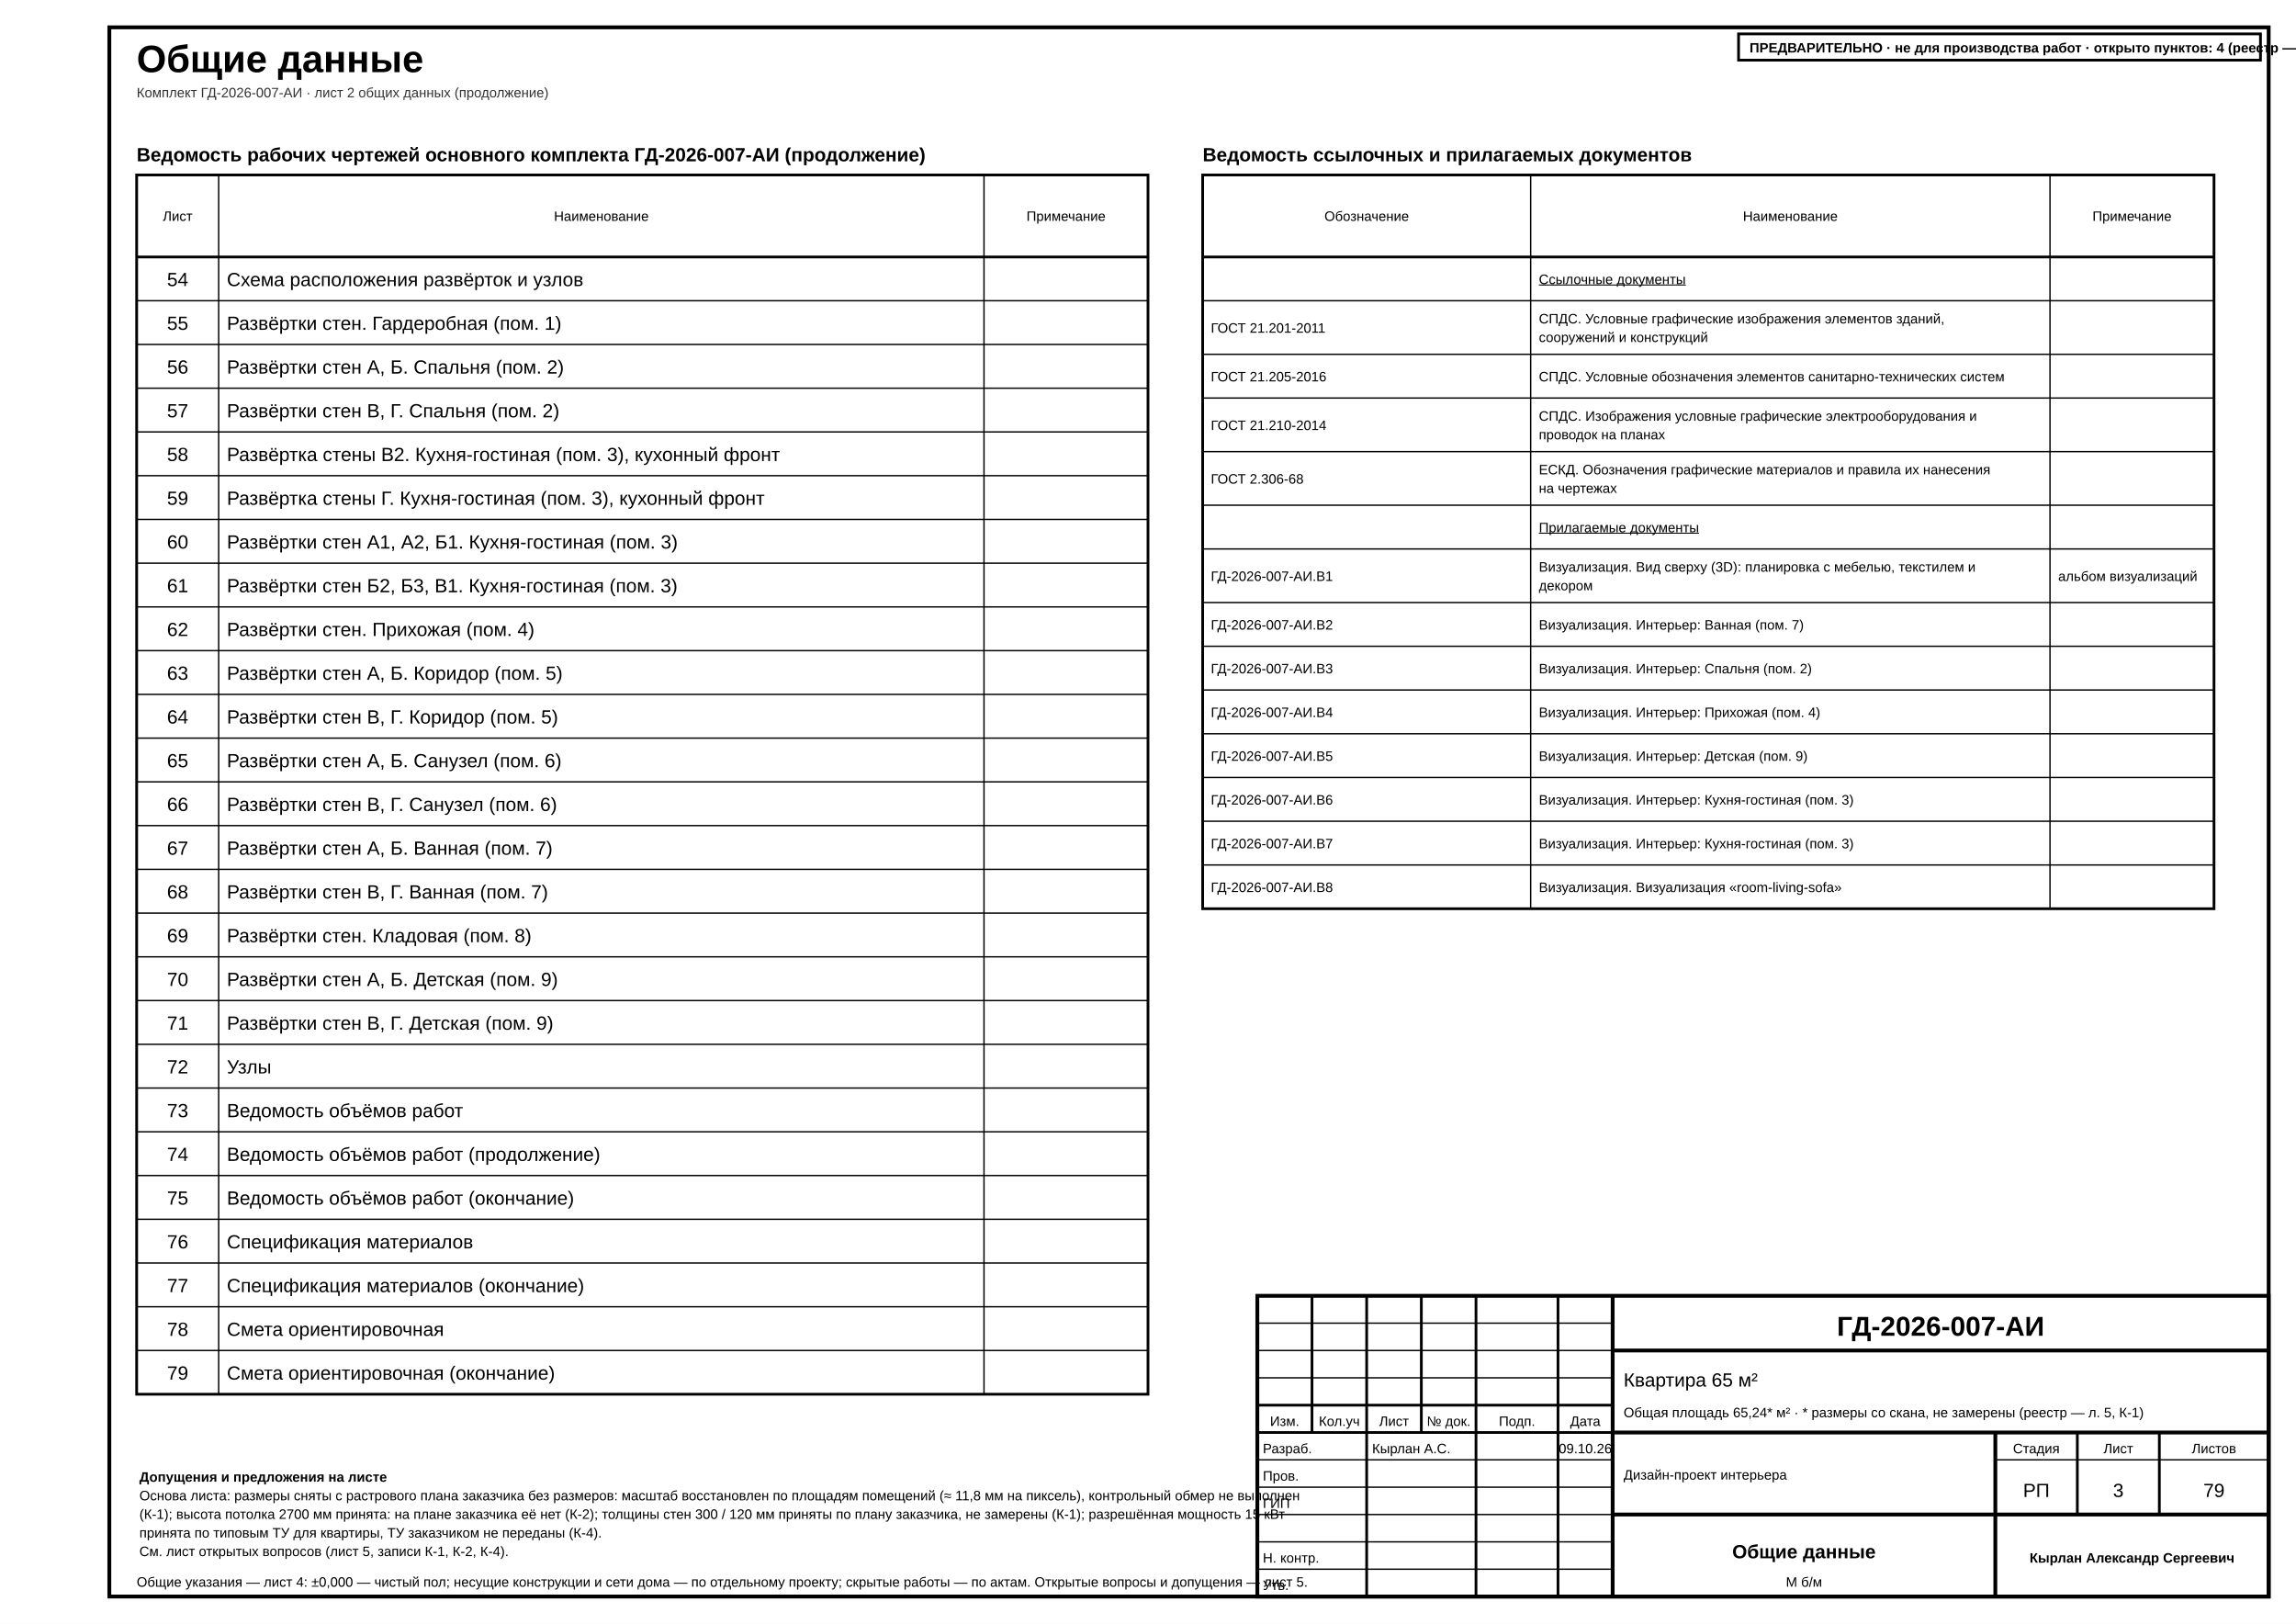
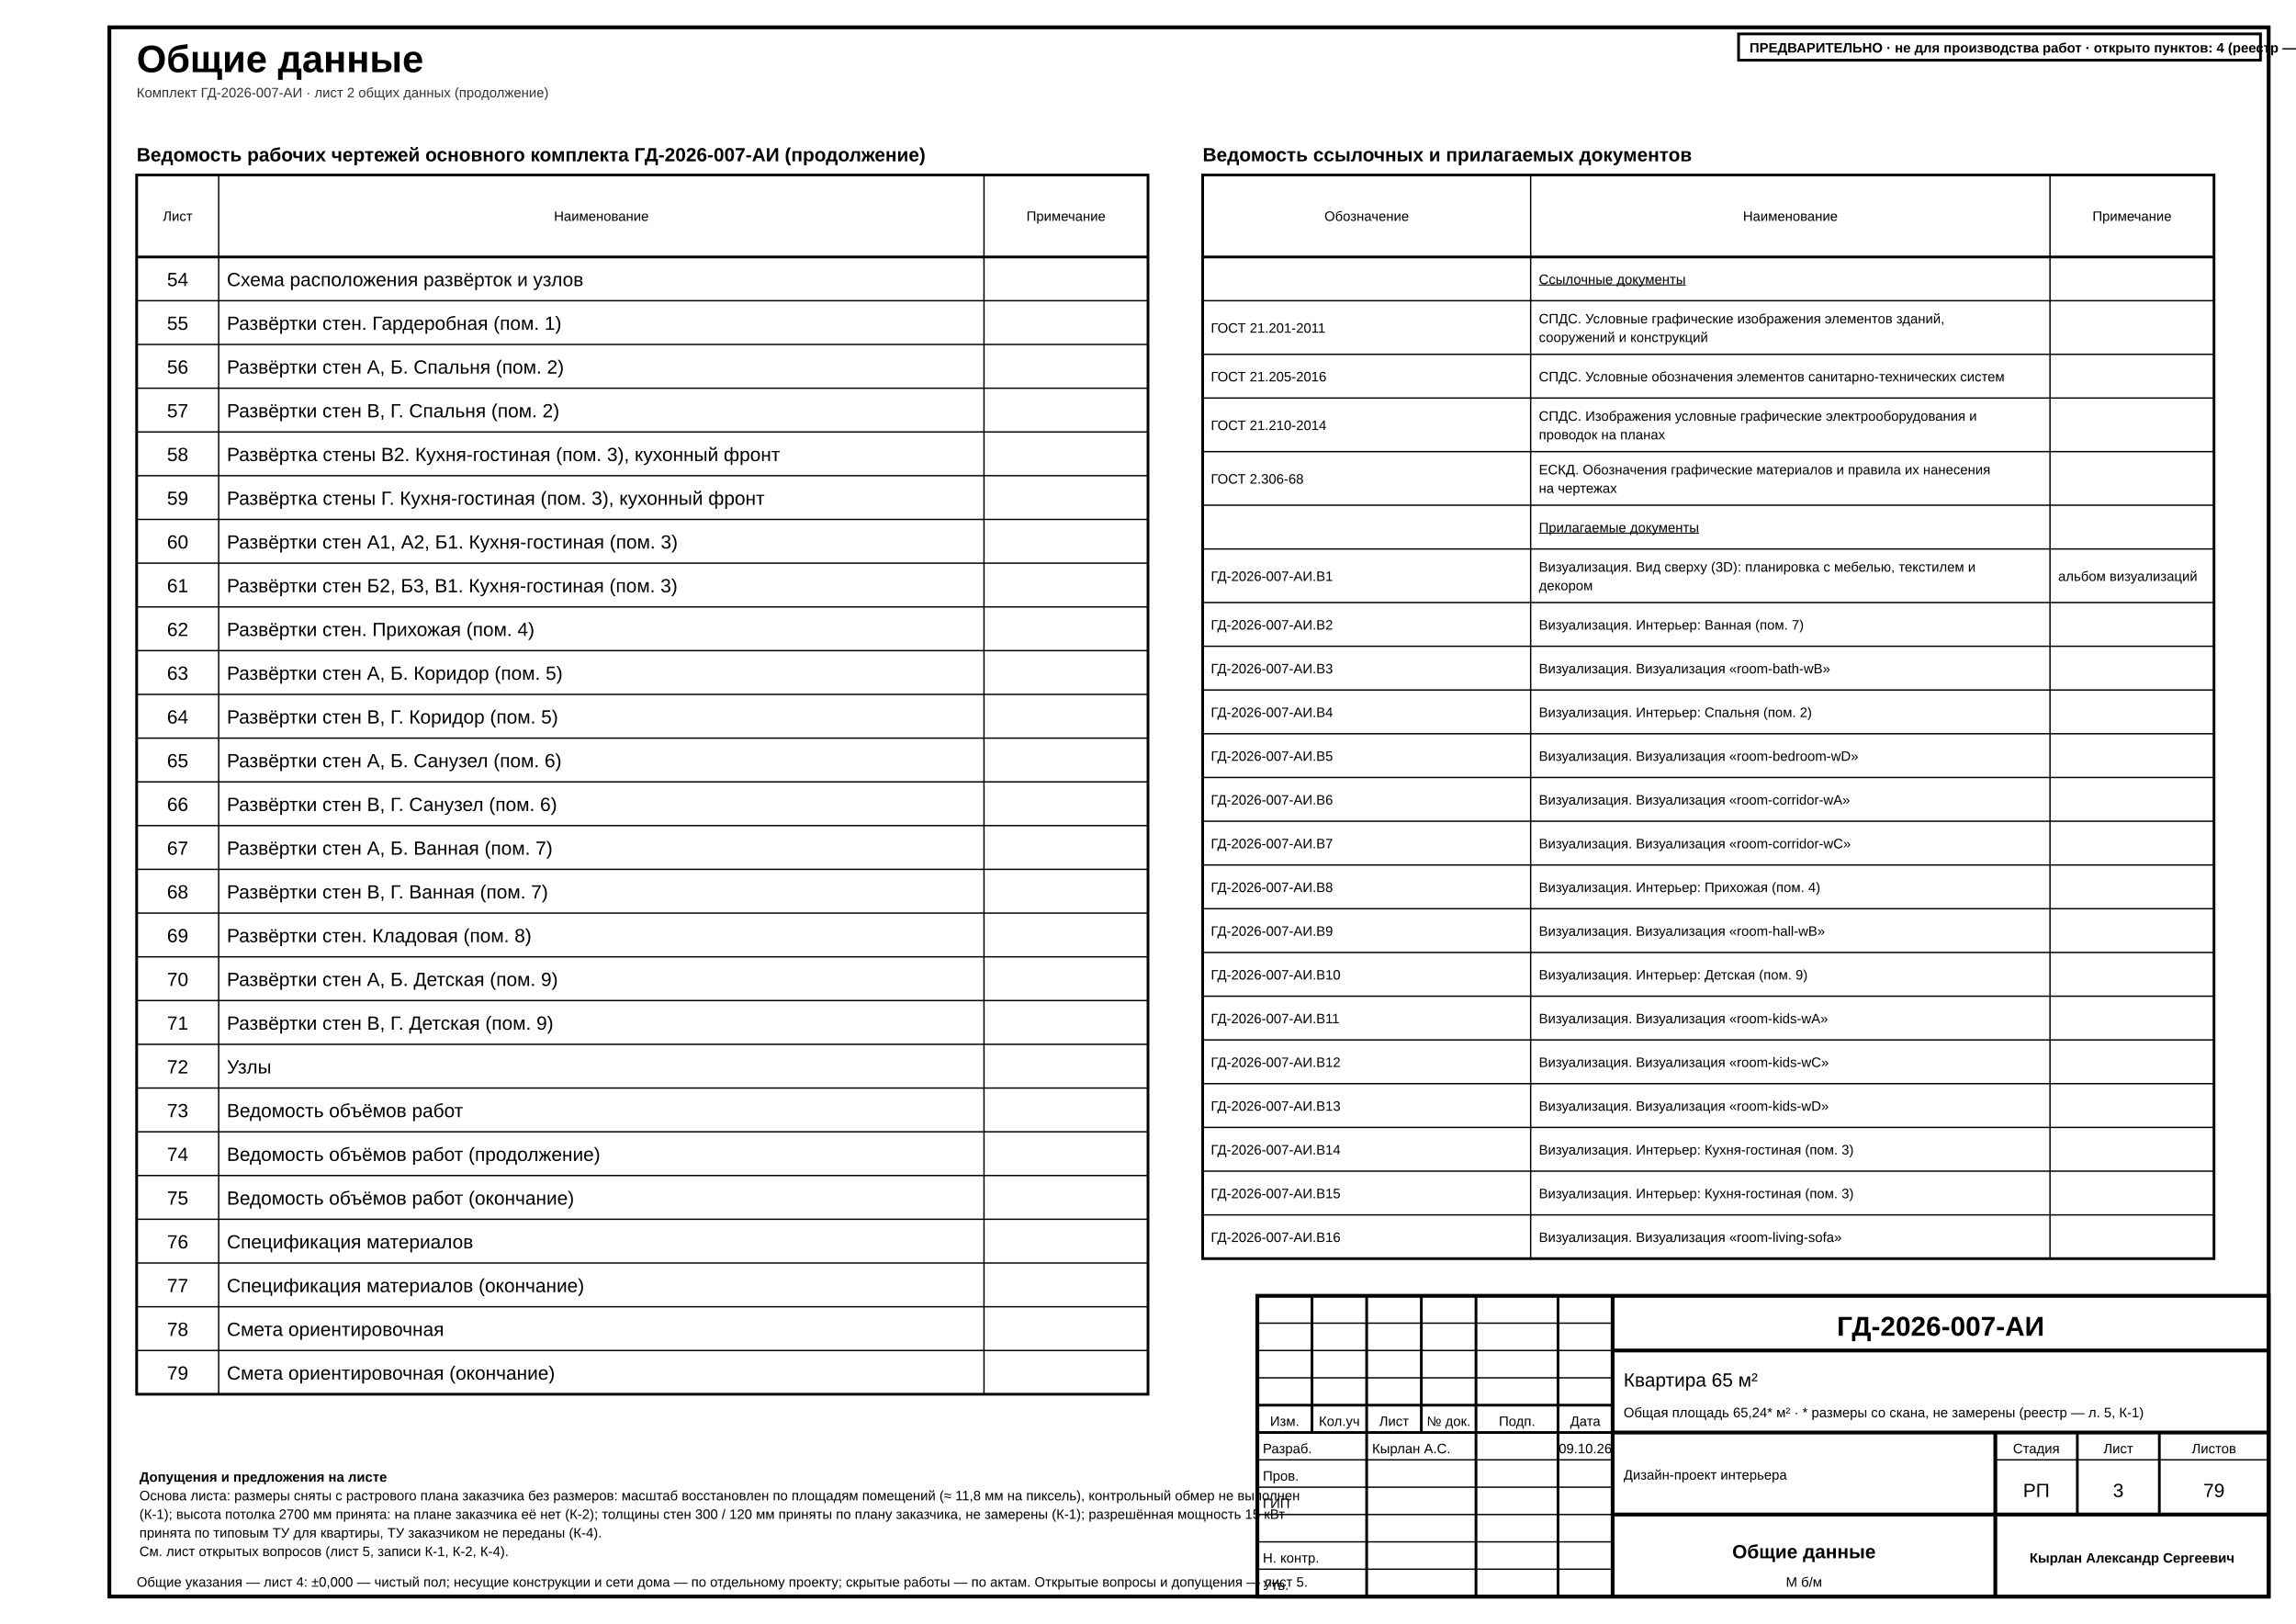
<svg xmlns="http://www.w3.org/2000/svg" width="420mm" height="297mm" viewBox="0 0 420 297" font-family="'GOST type A','ISOCPEUR','Arial Narrow',Arial,sans-serif" data-sheet="general" data-scale="б/м">
  <rect width="420" height="297" fill="#fff" />
  <rect x="20" y="5" width="395" height="287" fill="none" stroke="#000" stroke-width="0.7" />
  <text x="25" y="13.2" font-size="7" font-weight="700" fill="#000">Общие данные</text>
  <text x="25" y="17.8" font-size="2.5" fill="#333">Комплект ГД-2026-007-АИ · лист 2 общих данных (продолжение)</text>
  <g data-el="sheet-list">
    <text x="25" y="29.5" font-size="3.5" font-weight="700" fill="#000">Ведомость рабочих чертежей основного комплекта ГД-2026-007-АИ (продолжение)</text>
    <rect x="25" y="32" width="185" height="223" fill="none" stroke="#000" stroke-width="0.5" />
    <line x1="25" y1="47" x2="210" y2="47" stroke="#000" stroke-width="0.5" />
    <text x="32.5" y="40.4" font-size="2.5" text-anchor="middle" fill="#000">Лист</text>
    <line x1="40" y1="32" x2="40" y2="255" stroke="#000" stroke-width="0.25" />
    <text x="110" y="40.4" font-size="2.5" text-anchor="middle" fill="#000">Наименование</text>
    <line x1="180" y1="32" x2="180" y2="255" stroke="#000" stroke-width="0.25" />
    <text x="195" y="40.4" font-size="2.5" text-anchor="middle" fill="#000">Примечание</text>
    <g data-no="54" data-title="Схема расположения развёрток и узлов">
      <text x="32.5" y="52.33" font-size="3.5" text-anchor="middle" fill="#000">54</text>
      <text x="41.5" y="52.33" font-size="3.5" fill="#000">Схема расположения развёрток и узлов</text>
    </g>
    <line x1="25" y1="55" x2="210" y2="55" stroke="#000" stroke-width="0.25" />
    <g data-no="55" data-title="Развёртки стен. Гардеробная (пом. 1)">
      <text x="32.5" y="60.33" font-size="3.5" text-anchor="middle" fill="#000">55</text>
      <text x="41.5" y="60.33" font-size="3.5" fill="#000">Развёртки стен. Гардеробная (пом. 1)</text>
    </g>
    <line x1="25" y1="63" x2="210" y2="63" stroke="#000" stroke-width="0.25" />
    <g data-no="56" data-title="Развёртки стен А, Б. Спальня (пом. 2)">
      <text x="32.5" y="68.33" font-size="3.5" text-anchor="middle" fill="#000">56</text>
      <text x="41.5" y="68.33" font-size="3.5" fill="#000">Развёртки стен А, Б. Спальня (пом. 2)</text>
    </g>
    <line x1="25" y1="71" x2="210" y2="71" stroke="#000" stroke-width="0.25" />
    <g data-no="57" data-title="Развёртки стен В, Г. Спальня (пом. 2)">
      <text x="32.5" y="76.33" font-size="3.5" text-anchor="middle" fill="#000">57</text>
      <text x="41.5" y="76.33" font-size="3.5" fill="#000">Развёртки стен В, Г. Спальня (пом. 2)</text>
    </g>
    <line x1="25" y1="79" x2="210" y2="79" stroke="#000" stroke-width="0.25" />
    <g data-no="58" data-title="Развёртка стены В2. Кухня-гостиная (пом. 3), кухонный фронт">
      <text x="32.5" y="84.33" font-size="3.5" text-anchor="middle" fill="#000">58</text>
      <text x="41.5" y="84.33" font-size="3.5" fill="#000">Развёртка стены В2. Кухня-гостиная (пом. 3), кухонный фронт</text>
    </g>
    <line x1="25" y1="87" x2="210" y2="87" stroke="#000" stroke-width="0.25" />
    <g data-no="59" data-title="Развёртка стены Г. Кухня-гостиная (пом. 3), кухонный фронт">
      <text x="32.5" y="92.33" font-size="3.5" text-anchor="middle" fill="#000">59</text>
      <text x="41.5" y="92.33" font-size="3.5" fill="#000">Развёртка стены Г. Кухня-гостиная (пом. 3), кухонный фронт</text>
    </g>
    <line x1="25" y1="95" x2="210" y2="95" stroke="#000" stroke-width="0.25" />
    <g data-no="60" data-title="Развёртки стен А1, А2, Б1. Кухня-гостиная (пом. 3)">
      <text x="32.5" y="100.33" font-size="3.5" text-anchor="middle" fill="#000">60</text>
      <text x="41.5" y="100.33" font-size="3.5" fill="#000">Развёртки стен А1, А2, Б1. Кухня-гостиная (пом. 3)</text>
    </g>
    <line x1="25" y1="103" x2="210" y2="103" stroke="#000" stroke-width="0.25" />
    <g data-no="61" data-title="Развёртки стен Б2, Б3, В1. Кухня-гостиная (пом. 3)">
      <text x="32.5" y="108.33" font-size="3.5" text-anchor="middle" fill="#000">61</text>
      <text x="41.5" y="108.33" font-size="3.5" fill="#000">Развёртки стен Б2, Б3, В1. Кухня-гостиная (пом. 3)</text>
    </g>
    <line x1="25" y1="111" x2="210" y2="111" stroke="#000" stroke-width="0.25" />
    <g data-no="62" data-title="Развёртки стен. Прихожая (пом. 4)">
      <text x="32.5" y="116.33" font-size="3.5" text-anchor="middle" fill="#000">62</text>
      <text x="41.5" y="116.33" font-size="3.5" fill="#000">Развёртки стен. Прихожая (пом. 4)</text>
    </g>
    <line x1="25" y1="119" x2="210" y2="119" stroke="#000" stroke-width="0.25" />
    <g data-no="63" data-title="Развёртки стен А, Б. Коридор (пом. 5)">
      <text x="32.5" y="124.33" font-size="3.5" text-anchor="middle" fill="#000">63</text>
      <text x="41.5" y="124.33" font-size="3.5" fill="#000">Развёртки стен А, Б. Коридор (пом. 5)</text>
    </g>
    <line x1="25" y1="127" x2="210" y2="127" stroke="#000" stroke-width="0.25" />
    <g data-no="64" data-title="Развёртки стен В, Г. Коридор (пом. 5)">
      <text x="32.5" y="132.33" font-size="3.5" text-anchor="middle" fill="#000">64</text>
      <text x="41.5" y="132.33" font-size="3.5" fill="#000">Развёртки стен В, Г. Коридор (пом. 5)</text>
    </g>
    <line x1="25" y1="135" x2="210" y2="135" stroke="#000" stroke-width="0.25" />
    <g data-no="65" data-title="Развёртки стен А, Б. Санузел (пом. 6)">
      <text x="32.5" y="140.33" font-size="3.5" text-anchor="middle" fill="#000">65</text>
      <text x="41.5" y="140.33" font-size="3.5" fill="#000">Развёртки стен А, Б. Санузел (пом. 6)</text>
    </g>
    <line x1="25" y1="143" x2="210" y2="143" stroke="#000" stroke-width="0.25" />
    <g data-no="66" data-title="Развёртки стен В, Г. Санузел (пом. 6)">
      <text x="32.5" y="148.33" font-size="3.5" text-anchor="middle" fill="#000">66</text>
      <text x="41.5" y="148.33" font-size="3.5" fill="#000">Развёртки стен В, Г. Санузел (пом. 6)</text>
    </g>
    <line x1="25" y1="151" x2="210" y2="151" stroke="#000" stroke-width="0.25" />
    <g data-no="67" data-title="Развёртки стен А, Б. Ванная (пом. 7)">
      <text x="32.5" y="156.33" font-size="3.5" text-anchor="middle" fill="#000">67</text>
      <text x="41.5" y="156.33" font-size="3.5" fill="#000">Развёртки стен А, Б. Ванная (пом. 7)</text>
    </g>
    <line x1="25" y1="159" x2="210" y2="159" stroke="#000" stroke-width="0.25" />
    <g data-no="68" data-title="Развёртки стен В, Г. Ванная (пом. 7)">
      <text x="32.5" y="164.33" font-size="3.5" text-anchor="middle" fill="#000">68</text>
      <text x="41.5" y="164.33" font-size="3.5" fill="#000">Развёртки стен В, Г. Ванная (пом. 7)</text>
    </g>
    <line x1="25" y1="167" x2="210" y2="167" stroke="#000" stroke-width="0.25" />
    <g data-no="69" data-title="Развёртки стен. Кладовая (пом. 8)">
      <text x="32.5" y="172.33" font-size="3.5" text-anchor="middle" fill="#000">69</text>
      <text x="41.5" y="172.33" font-size="3.5" fill="#000">Развёртки стен. Кладовая (пом. 8)</text>
    </g>
    <line x1="25" y1="175" x2="210" y2="175" stroke="#000" stroke-width="0.25" />
    <g data-no="70" data-title="Развёртки стен А, Б. Детская (пом. 9)">
      <text x="32.5" y="180.33" font-size="3.5" text-anchor="middle" fill="#000">70</text>
      <text x="41.5" y="180.33" font-size="3.5" fill="#000">Развёртки стен А, Б. Детская (пом. 9)</text>
    </g>
    <line x1="25" y1="183" x2="210" y2="183" stroke="#000" stroke-width="0.25" />
    <g data-no="71" data-title="Развёртки стен В, Г. Детская (пом. 9)">
      <text x="32.5" y="188.33" font-size="3.5" text-anchor="middle" fill="#000">71</text>
      <text x="41.5" y="188.33" font-size="3.5" fill="#000">Развёртки стен В, Г. Детская (пом. 9)</text>
    </g>
    <line x1="25" y1="191" x2="210" y2="191" stroke="#000" stroke-width="0.25" />
    <g data-no="72" data-title="Узлы">
      <text x="32.5" y="196.33" font-size="3.5" text-anchor="middle" fill="#000">72</text>
      <text x="41.5" y="196.33" font-size="3.5" fill="#000">Узлы</text>
    </g>
    <line x1="25" y1="199" x2="210" y2="199" stroke="#000" stroke-width="0.25" />
    <g data-no="73" data-title="Ведомость объёмов работ">
      <text x="32.5" y="204.33" font-size="3.5" text-anchor="middle" fill="#000">73</text>
      <text x="41.5" y="204.33" font-size="3.5" fill="#000">Ведомость объёмов работ</text>
    </g>
    <line x1="25" y1="207" x2="210" y2="207" stroke="#000" stroke-width="0.25" />
    <g data-no="74" data-title="Ведомость объёмов работ (продолжение)">
      <text x="32.5" y="212.33" font-size="3.5" text-anchor="middle" fill="#000">74</text>
      <text x="41.5" y="212.33" font-size="3.5" fill="#000">Ведомость объёмов работ (продолжение)</text>
    </g>
    <line x1="25" y1="215" x2="210" y2="215" stroke="#000" stroke-width="0.25" />
    <g data-no="75" data-title="Ведомость объёмов работ (окончание)">
      <text x="32.5" y="220.33" font-size="3.5" text-anchor="middle" fill="#000">75</text>
      <text x="41.5" y="220.33" font-size="3.5" fill="#000">Ведомость объёмов работ (окончание)</text>
    </g>
    <line x1="25" y1="223" x2="210" y2="223" stroke="#000" stroke-width="0.25" />
    <g data-no="76" data-title="Спецификация материалов">
      <text x="32.5" y="228.33" font-size="3.5" text-anchor="middle" fill="#000">76</text>
      <text x="41.5" y="228.33" font-size="3.5" fill="#000">Спецификация материалов</text>
    </g>
    <line x1="25" y1="231" x2="210" y2="231" stroke="#000" stroke-width="0.25" />
    <g data-no="77" data-title="Спецификация материалов (окончание)">
      <text x="32.5" y="236.33" font-size="3.5" text-anchor="middle" fill="#000">77</text>
      <text x="41.5" y="236.33" font-size="3.5" fill="#000">Спецификация материалов (окончание)</text>
    </g>
    <line x1="25" y1="239" x2="210" y2="239" stroke="#000" stroke-width="0.25" />
    <g data-no="78" data-title="Смета ориентировочная">
      <text x="32.5" y="244.33" font-size="3.5" text-anchor="middle" fill="#000">78</text>
      <text x="41.5" y="244.33" font-size="3.5" fill="#000">Смета ориентировочная</text>
    </g>
    <line x1="25" y1="247" x2="210" y2="247" stroke="#000" stroke-width="0.25" />
    <g data-no="79" data-title="Смета ориентировочная (окончание)">
      <text x="32.5" y="252.33" font-size="3.5" text-anchor="middle" fill="#000">79</text>
      <text x="41.5" y="252.33" font-size="3.5" fill="#000">Смета ориентировочная (окончание)</text>
    </g>
  </g>
  <g data-el="ref-docs">
    <text x="220" y="29.5" font-size="3.5" font-weight="700" fill="#000">Ведомость ссылочных и прилагаемых документов</text>
-     <rect x="220" y="32" width="185" height="134.2" fill="none" stroke="#000" stroke-width="0.5" />
+     <rect x="220" y="32" width="185" height="198.2" fill="none" stroke="#000" stroke-width="0.5" />
    <line x1="220" y1="47" x2="405" y2="47" stroke="#000" stroke-width="0.5" />
    <text x="250" y="40.4" font-size="2.5" text-anchor="middle" fill="#000">Обозначение</text>
-     <line x1="280" y1="32" x2="280" y2="166.2" stroke="#000" stroke-width="0.25" />
+     <line x1="280" y1="32" x2="280" y2="230.2" stroke="#000" stroke-width="0.25" />
    <text x="327.5" y="40.4" font-size="2.5" text-anchor="middle" fill="#000">Наименование</text>
-     <line x1="375" y1="32" x2="375" y2="166.2" stroke="#000" stroke-width="0.25" />
+     <line x1="375" y1="32" x2="375" y2="230.2" stroke="#000" stroke-width="0.25" />
    <text x="390" y="40.4" font-size="2.5" text-anchor="middle" fill="#000">Примечание</text>
    <g>
      <text x="281.5" y="51.95" font-size="2.5" text-decoration="underline" fill="#000">Ссылочные документы</text>
    </g>
    <line x1="220" y1="55" x2="405" y2="55" stroke="#000" stroke-width="0.25" />
    <g>
      <text x="221.5" y="60.85" font-size="2.5" fill="#000">ГОСТ 21.201-2011</text>
      <text x="281.5" y="59.15" font-size="2.5" fill="#000">СПДС. Условные графические изображения элементов зданий,</text>
      <text x="281.5" y="62.55" font-size="2.5" fill="#000">сооружений и конструкций</text>
    </g>
    <line x1="220" y1="64.8" x2="405" y2="64.8" stroke="#000" stroke-width="0.25" />
    <g>
      <text x="221.5" y="69.75" font-size="2.5" fill="#000">ГОСТ 21.205-2016</text>
      <text x="281.5" y="69.75" font-size="2.5" fill="#000">СПДС. Условные обозначения элементов санитарно-технических систем</text>
    </g>
    <line x1="220" y1="72.8" x2="405" y2="72.8" stroke="#000" stroke-width="0.25" />
    <g>
      <text x="221.5" y="78.65" font-size="2.5" fill="#000">ГОСТ 21.210-2014</text>
      <text x="281.5" y="76.95" font-size="2.5" fill="#000">СПДС. Изображения условные графические электрооборудования и</text>
      <text x="281.5" y="80.35" font-size="2.5" fill="#000">проводок на планах</text>
    </g>
    <line x1="220" y1="82.6" x2="405" y2="82.6" stroke="#000" stroke-width="0.25" />
    <g>
      <text x="221.5" y="88.45" font-size="2.5" fill="#000">ГОСТ 2.306-68</text>
      <text x="281.5" y="86.75" font-size="2.5" fill="#000">ЕСКД. Обозначения графические материалов и правила их нанесения</text>
      <text x="281.5" y="90.15" font-size="2.5" fill="#000">на чертежах</text>
    </g>
    <line x1="220" y1="92.4" x2="405" y2="92.4" stroke="#000" stroke-width="0.25" />
    <g>
      <text x="281.5" y="97.35" font-size="2.5" text-decoration="underline" fill="#000">Прилагаемые документы</text>
    </g>
    <line x1="220" y1="100.4" x2="405" y2="100.4" stroke="#000" stroke-width="0.25" />
    <g>
      <text x="221.5" y="106.25" font-size="2.5" fill="#000">ГД-2026-007-АИ.В1</text>
      <text x="281.5" y="104.55" font-size="2.5" fill="#000">Визуализация. Вид сверху (3D): планировка с мебелью, текстилем и</text>
      <text x="281.5" y="107.95" font-size="2.5" fill="#000">декором</text>
      <text x="376.5" y="106.25" font-size="2.5" fill="#000">альбом визуализаций</text>
    </g>
    <line x1="220" y1="110.2" x2="405" y2="110.2" stroke="#000" stroke-width="0.25" />
    <g>
      <text x="221.5" y="115.15" font-size="2.5" fill="#000">ГД-2026-007-АИ.В2</text>
      <text x="281.5" y="115.15" font-size="2.5" fill="#000">Визуализация. Интерьер: Ванная (пом. 7)</text>
    </g>
    <line x1="220" y1="118.2" x2="405" y2="118.2" stroke="#000" stroke-width="0.25" />
    <g>
      <text x="221.5" y="123.15" font-size="2.5" fill="#000">ГД-2026-007-АИ.В3</text>
-       <text x="281.5" y="123.15" font-size="2.5" fill="#000">Визуализация. Интерьер: Спальня (пом. 2)</text>
+       <text x="281.5" y="123.15" font-size="2.5" fill="#000">Визуализация. Визуализация «room-bath-wB»</text>
    </g>
    <line x1="220" y1="126.2" x2="405" y2="126.2" stroke="#000" stroke-width="0.25" />
    <g>
      <text x="221.5" y="131.15" font-size="2.5" fill="#000">ГД-2026-007-АИ.В4</text>
-       <text x="281.5" y="131.15" font-size="2.5" fill="#000">Визуализация. Интерьер: Прихожая (пом. 4)</text>
+       <text x="281.5" y="131.15" font-size="2.5" fill="#000">Визуализация. Интерьер: Спальня (пом. 2)</text>
    </g>
    <line x1="220" y1="134.2" x2="405" y2="134.2" stroke="#000" stroke-width="0.25" />
    <g>
      <text x="221.5" y="139.15" font-size="2.5" fill="#000">ГД-2026-007-АИ.В5</text>
-       <text x="281.5" y="139.15" font-size="2.5" fill="#000">Визуализация. Интерьер: Детская (пом. 9)</text>
+       <text x="281.5" y="139.15" font-size="2.5" fill="#000">Визуализация. Визуализация «room-bedroom-wD»</text>
    </g>
    <line x1="220" y1="142.2" x2="405" y2="142.2" stroke="#000" stroke-width="0.25" />
    <g>
      <text x="221.5" y="147.15" font-size="2.5" fill="#000">ГД-2026-007-АИ.В6</text>
-       <text x="281.5" y="147.15" font-size="2.5" fill="#000">Визуализация. Интерьер: Кухня-гостиная (пом. 3)</text>
+       <text x="281.5" y="147.15" font-size="2.5" fill="#000">Визуализация. Визуализация «room-corridor-wA»</text>
    </g>
    <line x1="220" y1="150.2" x2="405" y2="150.2" stroke="#000" stroke-width="0.25" />
    <g>
      <text x="221.5" y="155.15" font-size="2.5" fill="#000">ГД-2026-007-АИ.В7</text>
-       <text x="281.5" y="155.15" font-size="2.5" fill="#000">Визуализация. Интерьер: Кухня-гостиная (пом. 3)</text>
+       <text x="281.5" y="155.15" font-size="2.5" fill="#000">Визуализация. Визуализация «room-corridor-wC»</text>
    </g>
    <line x1="220" y1="158.2" x2="405" y2="158.2" stroke="#000" stroke-width="0.25" />
    <g>
      <text x="221.5" y="163.15" font-size="2.5" fill="#000">ГД-2026-007-АИ.В8</text>
-       <text x="281.5" y="163.15" font-size="2.5" fill="#000">Визуализация. Визуализация «room-living-sofa»</text>
+       <text x="281.5" y="163.15" font-size="2.5" fill="#000">Визуализация. Интерьер: Прихожая (пом. 4)</text>
+     </g>
+     <line x1="220" y1="166.2" x2="405" y2="166.2" stroke="#000" stroke-width="0.25" />
+     <g>
+       <text x="221.5" y="171.15" font-size="2.5" fill="#000">ГД-2026-007-АИ.В9</text>
+       <text x="281.5" y="171.15" font-size="2.5" fill="#000">Визуализация. Визуализация «room-hall-wB»</text>
+     </g>
+     <line x1="220" y1="174.2" x2="405" y2="174.2" stroke="#000" stroke-width="0.25" />
+     <g>
+       <text x="221.5" y="179.15" font-size="2.5" fill="#000">ГД-2026-007-АИ.В10</text>
+       <text x="281.5" y="179.15" font-size="2.5" fill="#000">Визуализация. Интерьер: Детская (пом. 9)</text>
+     </g>
+     <line x1="220" y1="182.2" x2="405" y2="182.2" stroke="#000" stroke-width="0.25" />
+     <g>
+       <text x="221.5" y="187.15" font-size="2.5" fill="#000">ГД-2026-007-АИ.В11</text>
+       <text x="281.5" y="187.15" font-size="2.5" fill="#000">Визуализация. Визуализация «room-kids-wA»</text>
+     </g>
+     <line x1="220" y1="190.2" x2="405" y2="190.2" stroke="#000" stroke-width="0.25" />
+     <g>
+       <text x="221.5" y="195.15" font-size="2.5" fill="#000">ГД-2026-007-АИ.В12</text>
+       <text x="281.5" y="195.15" font-size="2.5" fill="#000">Визуализация. Визуализация «room-kids-wC»</text>
+     </g>
+     <line x1="220" y1="198.2" x2="405" y2="198.2" stroke="#000" stroke-width="0.25" />
+     <g>
+       <text x="221.5" y="203.15" font-size="2.5" fill="#000">ГД-2026-007-АИ.В13</text>
+       <text x="281.5" y="203.15" font-size="2.5" fill="#000">Визуализация. Визуализация «room-kids-wD»</text>
+     </g>
+     <line x1="220" y1="206.2" x2="405" y2="206.2" stroke="#000" stroke-width="0.25" />
+     <g>
+       <text x="221.5" y="211.15" font-size="2.5" fill="#000">ГД-2026-007-АИ.В14</text>
+       <text x="281.5" y="211.15" font-size="2.5" fill="#000">Визуализация. Интерьер: Кухня-гостиная (пом. 3)</text>
+     </g>
+     <line x1="220" y1="214.2" x2="405" y2="214.2" stroke="#000" stroke-width="0.25" />
+     <g>
+       <text x="221.5" y="219.15" font-size="2.5" fill="#000">ГД-2026-007-АИ.В15</text>
+       <text x="281.5" y="219.15" font-size="2.5" fill="#000">Визуализация. Интерьер: Кухня-гостиная (пом. 3)</text>
+     </g>
+     <line x1="220" y1="222.2" x2="405" y2="222.2" stroke="#000" stroke-width="0.25" />
+     <g>
+       <text x="221.5" y="227.15" font-size="2.5" fill="#000">ГД-2026-007-АИ.В16</text>
+       <text x="281.5" y="227.15" font-size="2.5" fill="#000">Визуализация. Визуализация «room-living-sofa»</text>
    </g>
  </g>
  <g data-deviation="sheets-count-every-sheet" />
  <g data-deviation="scale-in-stamp" />
  <g data-deviation="elevation-1:40" />
  <g data-deviation="dim-font-2.5" />
  <g data-deviation="room-circle-8" />
  <g data-el="general-ref">
    <text x="25" y="290.2" font-size="2.5" textLength="178.6" lengthAdjust="spacingAndGlyphs" fill="#000">Общие указания — лист 4: ±0,000 — чистый пол; несущие конструкции и сети дома — по отдельному проекту; скрытые работы — по актам. Открытые вопросы и допущения — лист 5.</text>
    <g data-el="open-issues-ref" data-target="5" />
  </g>
  <g data-el="assumed-notes" data-flags="" data-ids="К-1 К-2 К-4" data-level="0">
    <text x="25.5" y="271" font-size="2.5" font-weight="700" fill="#000">Допущения и предложения на листе</text>
    <text x="25.5" y="274.4" font-size="2.5" fill="#000">Основа листа: размеры сняты с растрового плана заказчика без размеров: масштаб восстановлен по площадям помещений (≈ 11,8 мм на пиксель), контрольный обмер не выполнен</text>
    <text x="25.5" y="277.8" font-size="2.5" fill="#000">(К-1); высота потолка 2700 мм принята: на плане заказчика её нет (К-2); толщины стен 300 / 120 мм приняты по плану заказчика, не замерены (К-1); разрешённая мощность 15 кВт</text>
    <text x="25.5" y="281.2" font-size="2.5" fill="#000">принята по типовым ТУ для квартиры, ТУ заказчиком не переданы (К-4).</text>
    <text x="25.5" y="284.6" font-size="2.5" fill="#000">См. лист открытых вопросов (лист 5, записи К-1, К-2, К-4).</text>
  </g>
  <g data-el="stamp">
    <rect x="230" y="237" width="185" height="55" fill="none" stroke="#000" stroke-width="0.7" />
    <line x1="230" y1="242" x2="295" y2="242" stroke="#000" stroke-width="0.25" />
    <line x1="230" y1="247" x2="295" y2="247" stroke="#000" stroke-width="0.25" />
    <line x1="230" y1="252" x2="295" y2="252" stroke="#000" stroke-width="0.25" />
    <line x1="230" y1="257" x2="295" y2="257" stroke="#000" stroke-width="0.5" />
    <line x1="230" y1="262" x2="295" y2="262" stroke="#000" stroke-width="0.5" />
    <line x1="230" y1="267" x2="295" y2="267" stroke="#000" stroke-width="0.25" />
    <line x1="230" y1="272" x2="295" y2="272" stroke="#000" stroke-width="0.25" />
    <line x1="230" y1="277" x2="295" y2="277" stroke="#000" stroke-width="0.25" />
    <line x1="230" y1="282" x2="295" y2="282" stroke="#000" stroke-width="0.25" />
    <line x1="230" y1="287" x2="295" y2="287" stroke="#000" stroke-width="0.25" />
    <line x1="240" y1="237" x2="240" y2="262" stroke="#000" stroke-width="0.5" />
    <line x1="250" y1="237" x2="250" y2="262" stroke="#000" stroke-width="0.5" />
    <line x1="260" y1="237" x2="260" y2="262" stroke="#000" stroke-width="0.5" />
    <line x1="270" y1="237" x2="270" y2="262" stroke="#000" stroke-width="0.5" />
    <line x1="285" y1="237" x2="285" y2="262" stroke="#000" stroke-width="0.5" />
    <line x1="250" y1="262" x2="250" y2="292" stroke="#000" stroke-width="0.5" />
    <line x1="270" y1="262" x2="270" y2="292" stroke="#000" stroke-width="0.5" />
    <line x1="285" y1="262" x2="285" y2="292" stroke="#000" stroke-width="0.5" />
    <line x1="295" y1="237" x2="295" y2="292" stroke="#000" stroke-width="0.7" />
    <text x="235" y="260.8" font-size="2.5" text-anchor="middle" fill="#000">Изм.</text>
    <text x="245" y="260.8" font-size="2.5" text-anchor="middle" fill="#000">Кол.уч</text>
    <text x="255" y="260.8" font-size="2.5" text-anchor="middle" fill="#000">Лист</text>
    <text x="265" y="260.8" font-size="2.5" text-anchor="middle" fill="#000">№ док.</text>
    <text x="277.5" y="260.8" font-size="2.5" text-anchor="middle" fill="#000">Подп.</text>
    <text x="290" y="260.8" font-size="2.5" text-anchor="middle" fill="#000">Дата</text>
    <text x="231" y="265.8" font-size="2.5" fill="#000">Разраб.</text>
    <text x="251" y="265.8" font-size="2.5" fill="#000">Кырлан А.С.</text>
    <text x="290" y="265.8" font-size="2.5" text-anchor="middle" textLength="7.98" lengthAdjust="spacingAndGlyphs" fill="#000">09.10.26</text>
    <text x="231" y="270.8" font-size="2.5" fill="#000">Пров.</text>
    <text x="231" y="275.8" font-size="2.5" fill="#000">ГИП</text>
    <text x="231" y="285.8" font-size="2.5" fill="#000">Н. контр.</text>
    <text x="231" y="290.8" font-size="2.5" fill="#000">Утв.</text>
    <text x="355" y="244.3" font-size="5" text-anchor="middle" font-weight="700" fill="#000">ГД-2026-007-АИ</text>
    <line x1="295" y1="247" x2="415" y2="247" stroke="#000" stroke-width="0.7" />
    <text x="297" y="253.6" font-size="3.5" fill="#000">Квартира 65 м²</text>
    <text x="297" y="259.2" font-size="2.5" fill="#000">Общая площадь 65,24* м² · * размеры со скана, не замерены (реестр — л. 5, К-1)</text>
    <line x1="295" y1="262" x2="415" y2="262" stroke="#000" stroke-width="0.7" />
    <text x="297" y="270.6" font-size="2.5" fill="#000">Дизайн-проект интерьера</text>
    <line x1="365" y1="262" x2="365" y2="292" stroke="#000" stroke-width="0.7" />
    <line x1="365" y1="267" x2="415" y2="267" stroke="#000" stroke-width="0.25" />
    <line x1="380" y1="262" x2="380" y2="277" stroke="#000" stroke-width="0.5" />
    <line x1="395" y1="262" x2="395" y2="277" stroke="#000" stroke-width="0.5" />
    <text x="372.5" y="265.8" font-size="2.5" text-anchor="middle" fill="#000">Стадия</text>
    <text x="387.5" y="265.8" font-size="2.5" text-anchor="middle" fill="#000">Лист</text>
    <text x="405" y="265.8" font-size="2.5" text-anchor="middle" fill="#000">Листов</text>
    <text x="372.5" y="273.8" font-size="3.5" text-anchor="middle" fill="#000">РП</text>
    <text x="387.5" y="273.8" font-size="3.5" text-anchor="middle" fill="#000">3</text>
    <text x="405" y="273.8" font-size="3.5" text-anchor="middle" fill="#000">79</text>
    <line x1="295" y1="277" x2="415" y2="277" stroke="#000" stroke-width="0.7" />
    <text x="330" y="285" font-size="3.5" text-anchor="middle" font-weight="700" fill="#000">Общие данные</text>
    <text x="330" y="290.2" font-size="2.5" text-anchor="middle" fill="#000">М б/м</text>
    <text x="390" y="285.8" font-size="2.5" text-anchor="middle" font-weight="700" fill="#000">Кырлан Александр Сергеевич</text>
  </g>
  <g data-el="release-mark" data-release="preliminary" data-open="4" data-positions="4" data-basis="4">
    <rect x="318.03" y="6.2" width="95.47" height="4.8" fill="#fff" stroke="#000" stroke-width="0.5" />
    <text x="320.03" y="9.6" font-size="2.5" font-weight="700" fill="#000">ПРЕДВАРИТЕЛЬНО · не для производства работ · открыто пунктов: 4 (реестр — л. 5)</text>
  </g>
</svg>
